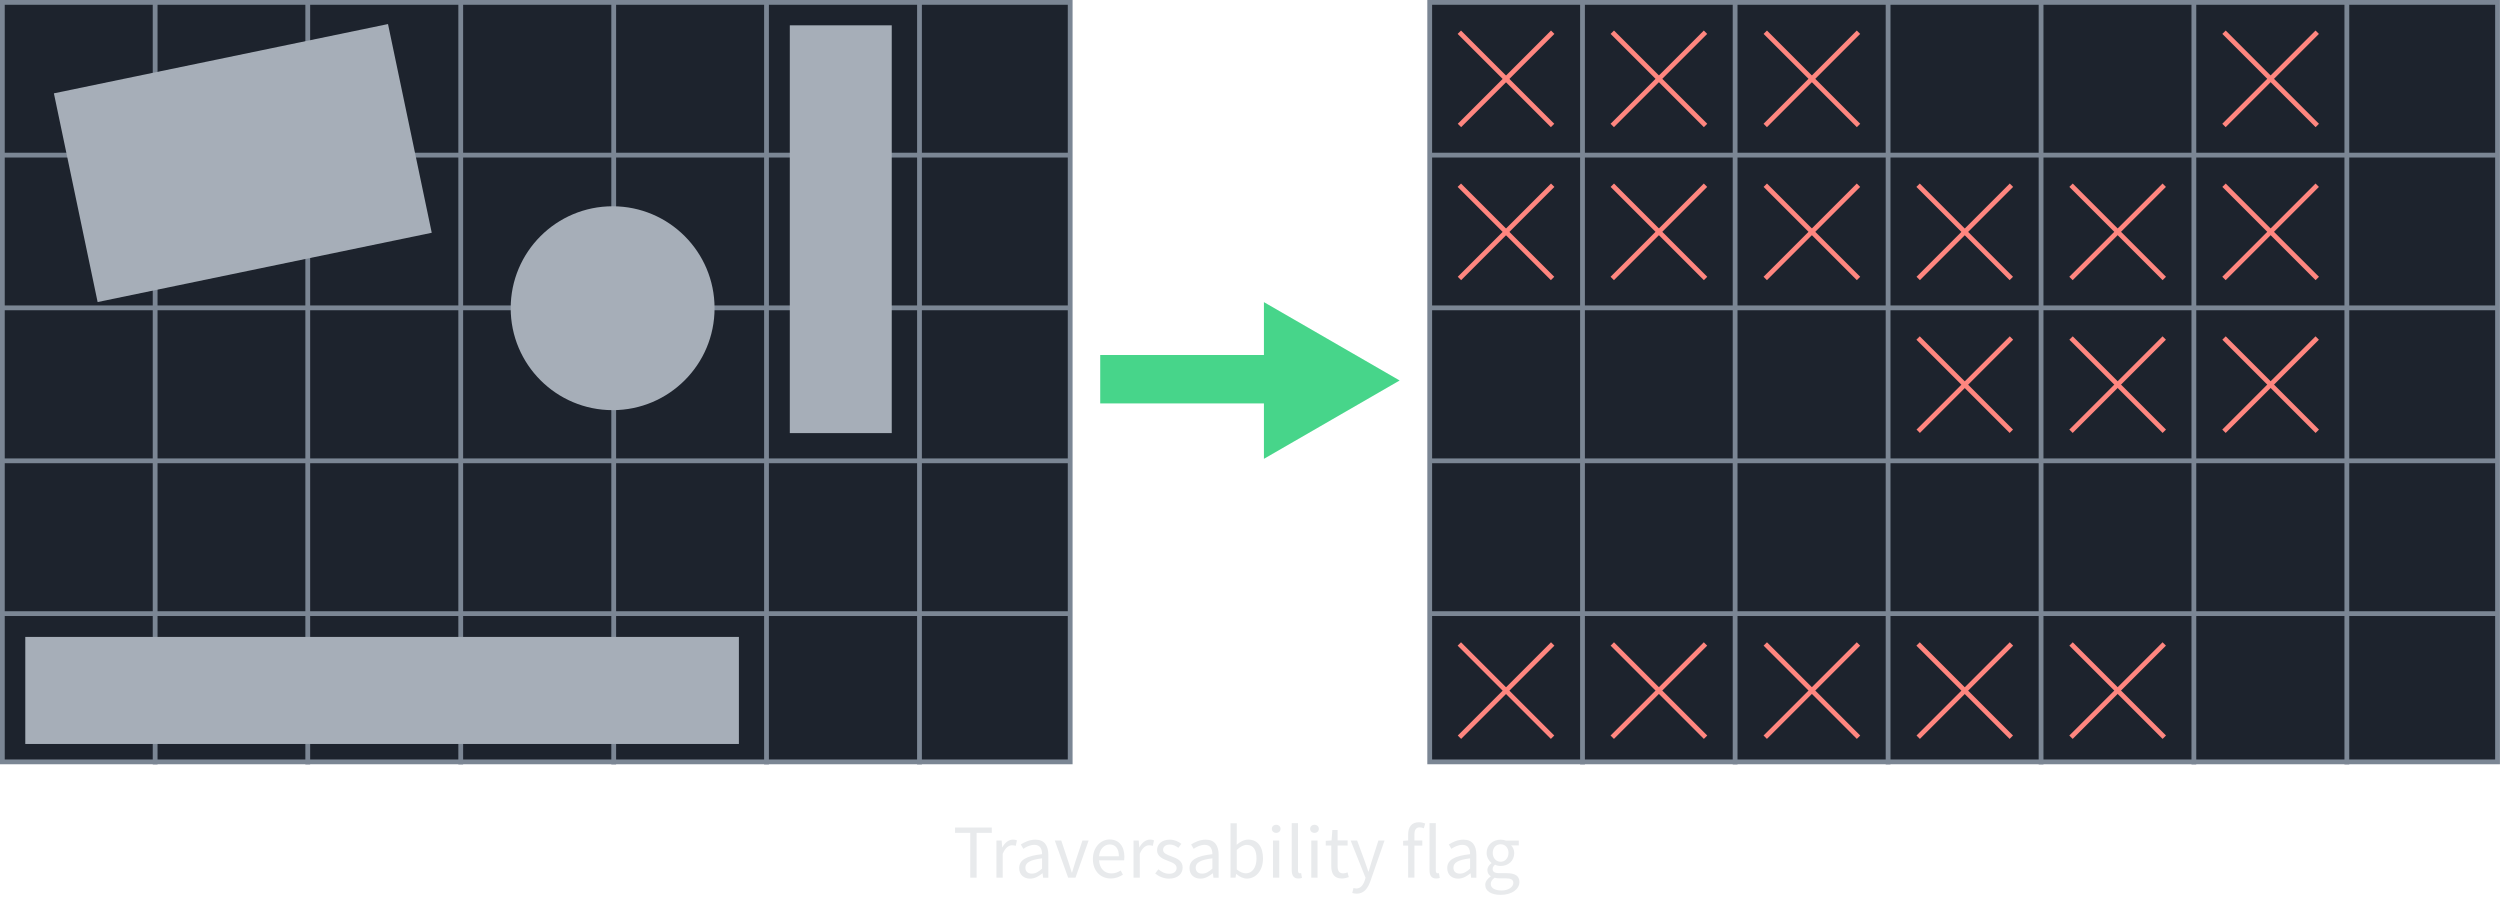
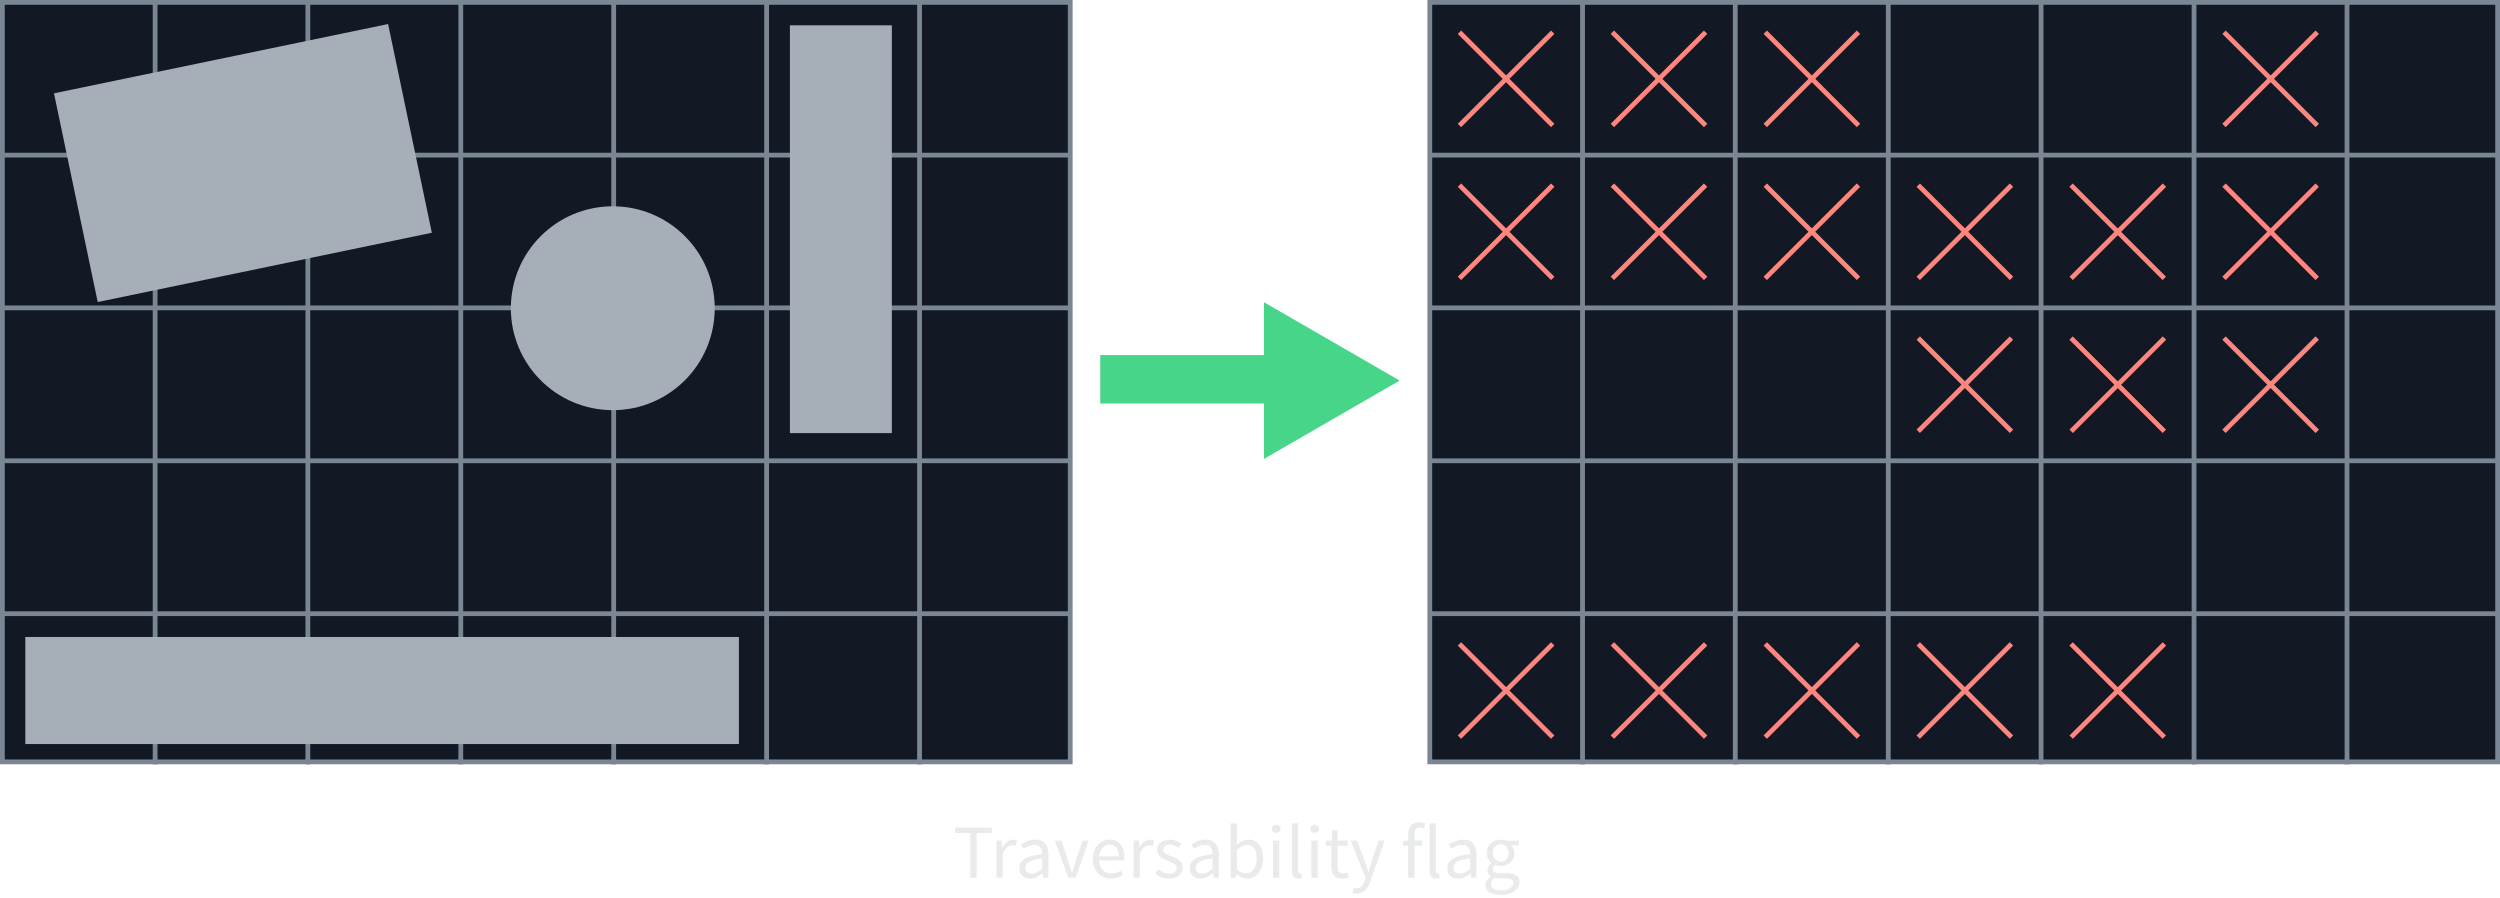
<svg xmlns="http://www.w3.org/2000/svg" width="138.42mm" height="49.68mm" version="1.1" viewBox="0 0 138.42 49.68">
-   <g transform="translate(-162.73 -90.345)">
-     <rect x="162.86" y="90.477" width="59.124" height="42.051" fill="#1d232d" stroke="#7b8694" stroke-width=".265" />
-     <g fill="none" stroke="#7b8694" stroke-width=".265">
-       <path d="m171.32 90.477v42.192" />
-       <path d="m179.77 90.477v42.192" />
-       <path d="m162.86 98.934h59.126" />
-       <path d="m162.86 107.39h59.126" />
-       <path d="m162.86 115.86h59.126" />
-       <path d="m162.86 124.32h59.126" />
-       <path d="m188.24 90.477v42.192" />
-       <path d="m196.71 90.477v42.192" />
-       <path d="m205.17 90.477v42.192" />
-       <path d="m213.64 90.477v42.192" />
-     </g>
-     <g fill="#a6aeb8">
-       <rect transform="matrix(.97917 -.20304 .20511 .97874 0 0)" x="142.6" y="127.17" width="18.893" height="11.807" />
-       <rect x="206.46" y="91.747" width="5.644" height="22.578" />
-       <rect x="164.13" y="125.61" width="39.511" height="5.927" />
-     </g>
-     <rect x="241.89" y="90.477" width="59.124" height="42.051" fill="#1d232d" stroke="#7b8694" stroke-width=".265" />
-     <g fill="none" stroke="#7b8694" stroke-width=".265">
-       <path d="m250.35 90.477v42.192" />
-       <path d="m258.8 90.477v42.192" />
-       <path d="m241.89 98.934h59.126" />
-       <path d="m241.89 107.39h59.126" />
-       <path d="m241.89 115.86h59.126" />
-       <path d="m241.89 124.32h59.126" />
-       <path d="m267.27 90.477v42.192" />
-       <path d="m275.74 90.477v42.192" />
-       <path d="m284.2 90.477v42.192" />
-       <path d="m292.67 90.477v42.192" />
-     </g>
-     <g transform="matrix(.28222 0 0 .28222 49.828 -168.85)" fill="#47d58a">
-       <rect transform="rotate(-90)" x="-997.56" y="615.9" width="9.5" height="43.5" />
-       <path transform="rotate(-90 730.52 904.44)" d="m641.9 848.56-15.372-26.625h30.744z" />
-     </g>
-     <ellipse cx="196.65" cy="107.41" rx="5.644" ry="5.644" fill="#a6aeb8" />
-     <g fill="#ff867f" fill-rule="evenodd" stroke="#ff867f" stroke-width=".265">
-       <path d="m243.53 92.129 5.163 5.163" />
-       <path d="m248.7 92.129-5.163 5.163" />
-       <path d="m252 92.129 5.163 5.163" />
-       <path d="m257.16 92.129-5.163 5.163" />
-       <path d="m260.47 92.129 5.163 5.163" />
-       <path d="m265.63 92.129-5.163 5.163" />
-       <path d="m260.47 100.6 5.163 5.163" />
-       <path d="m265.63 100.6-5.163 5.163" />
-       <path d="m252 100.6 5.163 5.163" />
-       <path d="m257.16 100.6-5.163 5.163" />
-       <path d="m243.53 100.6 5.163 5.163" />
-       <path d="m248.7 100.6-5.163 5.163" />
-       <path d="m268.93 100.6 5.163 5.163" />
-       <path d="m274.1 100.6-5.163 5.163" />
-       <path d="m277.4 100.6 5.163 5.163" />
-       <path d="m282.56 100.6-5.163 5.163" />
-       <path d="m277.4 109.06 5.163 5.163" />
-       <path d="m282.56 109.06-5.163 5.163" />
-       <path d="m268.93 109.06 5.163 5.163" />
-       <path d="m274.1 109.06-5.163 5.163" />
-       <path d="m285.87 109.06 5.163 5.163" />
-       <path d="m291.03 109.06-5.163 5.163" />
-       <path d="m285.87 100.6 5.163 5.163" />
-       <path d="m291.03 100.6-5.163 5.163" />
-       <path d="m285.87 92.129 5.163 5.163" />
-       <path d="m291.03 92.129-5.163 5.163" />
-       <path d="m277.4 126 5.163 5.163" />
-       <path d="m282.56 126-5.163 5.163" />
-       <path d="m268.93 126 5.163 5.163" />
-       <path d="m274.1 126-5.163 5.163" />
-       <path d="m260.47 126 5.163 5.163" />
-       <path d="m265.63 126-5.163 5.163" />
-       <path d="m252 126 5.163 5.163" />
-       <path d="m257.16 126-5.163 5.163" />
-       <path d="m243.53 126 5.163 5.163" />
-       <path d="m248.7 126-5.163 5.163" />
-     </g>
-     <g transform="scale(.99996 1)" fill="#e8eaec" stroke-linecap="round" stroke-width=".265" aria-label="Traversability flag">
-       <path d="m216.46 138.94h0.351v-2.481h0.842v-0.296h-2.036v0.296h0.842z" />
-       <path d="m217.91 138.94h0.347v-1.321c0.14-0.347 0.347-0.474 0.521-0.474 0.085 0 0.131 0.013 0.199 0.034l0.068-0.305c-0.068-0.03-0.131-0.042-0.22-0.042-0.233 0-0.445 0.165-0.584 0.423h-0.013l-0.03-0.373h-0.288z" />
-       <path d="m219.17 138.41c0 0.368 0.258 0.584 0.605 0.584 0.254 0 0.483-0.135 0.682-0.296h8e-3l0.03 0.246h0.288v-1.262c0-0.512-0.212-0.847-0.715-0.847-0.33 0-0.618 0.144-0.809 0.267l0.14 0.241c0.161-0.11 0.373-0.22 0.614-0.22 0.334 0 0.423 0.254 0.423 0.516-0.876 0.097-1.266 0.322-1.266 0.77zm0.343-0.025c0-0.262 0.233-0.432 0.923-0.516v0.572c-0.199 0.178-0.364 0.275-0.563 0.275-0.203 0-0.36-0.097-0.36-0.33z" />
-       <path d="m221.88 138.94h0.406l0.728-2.057h-0.343l-0.389 1.168c-0.059 0.203-0.127 0.411-0.186 0.605h-0.017c-0.064-0.195-0.131-0.402-0.191-0.605l-0.389-1.168h-0.36z" />
-       <path d="m223.25 137.91c0 0.673 0.436 1.075 0.986 1.075 0.279 0 0.5-0.097 0.677-0.212l-0.123-0.229c-0.152 0.097-0.318 0.161-0.512 0.161-0.394 0-0.66-0.279-0.686-0.724h1.389c8e-3 -0.051 0.013-0.119 0.013-0.191 0-0.588-0.296-0.965-0.821-0.965-0.47 0-0.923 0.411-0.923 1.084zm0.339-0.157c0.042-0.415 0.305-0.652 0.593-0.652 0.322 0 0.508 0.233 0.508 0.652z" />
-       <path d="m225.5 138.94h0.347v-1.321c0.14-0.347 0.347-0.474 0.521-0.474 0.085 0 0.131 0.013 0.199 0.034l0.068-0.305c-0.068-0.03-0.131-0.042-0.22-0.042-0.233 0-0.445 0.165-0.584 0.423h-0.013l-0.03-0.373h-0.288z" />
-       <path d="m226.7 138.71c0.195 0.161 0.474 0.284 0.766 0.284 0.487 0 0.754-0.279 0.754-0.614 0-0.389-0.33-0.512-0.627-0.622-0.233-0.089-0.457-0.165-0.457-0.356 0-0.157 0.119-0.296 0.377-0.296 0.182 0 0.33 0.076 0.47 0.182l0.165-0.22c-0.157-0.127-0.381-0.233-0.639-0.233-0.445 0-0.707 0.254-0.707 0.584 0 0.347 0.322 0.487 0.614 0.593 0.224 0.085 0.47 0.178 0.47 0.389 0 0.178-0.135 0.322-0.406 0.322-0.246 0-0.428-0.102-0.605-0.246z" />
-       <path d="m228.6 138.41c0 0.368 0.258 0.584 0.605 0.584 0.254 0 0.483-0.135 0.682-0.296h8e-3l0.03 0.246h0.288v-1.262c0-0.512-0.212-0.847-0.715-0.847-0.33 0-0.618 0.144-0.809 0.267l0.14 0.241c0.161-0.11 0.373-0.22 0.614-0.22 0.334 0 0.423 0.254 0.423 0.516-0.876 0.097-1.266 0.322-1.266 0.77zm0.343-0.025c0-0.262 0.233-0.432 0.923-0.516v0.572c-0.199 0.178-0.364 0.275-0.563 0.275-0.203 0-0.36-0.097-0.36-0.33z" />
-       <path d="m230.87 138.94h0.279l0.03-0.203h0.013c0.182 0.161 0.398 0.254 0.588 0.254 0.47 0 0.889-0.411 0.889-1.113 0-0.635-0.284-1.046-0.817-1.046-0.229 0-0.457 0.123-0.643 0.288l8e-3 -0.373v-0.821h-0.347zm0.347-0.457v-1.079c0.195-0.182 0.377-0.279 0.55-0.279 0.389 0 0.542 0.305 0.542 0.758 0 0.508-0.25 0.817-0.588 0.817-0.135 0-0.322-0.059-0.504-0.216z" />
-       <path d="m233.4 136.46c0.135 0 0.241-0.093 0.241-0.224 0-0.135-0.106-0.224-0.241-0.224s-0.241 0.089-0.241 0.224c0 0.131 0.106 0.224 0.241 0.224zm-0.178 2.481h0.347v-2.057h-0.347z" />
-       <path d="m234.26 138.52c0 0.301 0.106 0.466 0.368 0.466 0.093 0 0.152-0.013 0.199-0.034l-0.047-0.262c-0.038 8e-3 -0.055 8e-3 -0.076 8e-3 -0.051 0-0.097-0.042-0.097-0.152v-2.625h-0.347z" />
-       <path d="m235.52 136.46c0.135 0 0.241-0.093 0.241-0.224 0-0.135-0.106-0.224-0.241-0.224-0.135 0-0.241 0.089-0.241 0.224 0 0.131 0.106 0.224 0.241 0.224zm-0.178 2.481h0.347v-2.057h-0.347z" />
-       <path d="m236.45 138.3c0 0.406 0.148 0.686 0.588 0.686 0.127 0 0.267-0.038 0.381-0.076l-0.068-0.262c-0.068 0.025-0.161 0.055-0.233 0.055-0.237 0-0.318-0.144-0.318-0.398v-1.143h0.555v-0.284h-0.555v-0.576h-0.292l-0.042 0.576-0.322 0.021v0.262h0.305z" />
-       <path d="m237.68 139.51-0.068 0.275c0.068 0.025 0.148 0.042 0.241 0.042 0.415 0 0.627-0.309 0.77-0.715l0.775-2.227h-0.339l-0.368 1.139c-0.055 0.182-0.114 0.394-0.174 0.58h-0.017c-0.064-0.191-0.135-0.402-0.199-0.58l-0.419-1.139h-0.36l0.826 2.062-0.047 0.152c-0.085 0.254-0.233 0.44-0.466 0.44-0.051 0-0.114-0.017-0.157-0.03z" />
-       <path d="m241.65 135.94c-0.093-0.038-0.216-0.068-0.343-0.068-0.411 0-0.601 0.262-0.601 0.682v0.326l-0.279 0.021v0.262h0.279v1.774h0.347v-1.774h0.436v-0.284h-0.436v-0.326c0-0.262 0.093-0.398 0.288-0.398 0.076 0 0.157 0.017 0.233 0.051z" />
-       <path d="m241.89 138.52c0 0.301 0.106 0.466 0.368 0.466 0.093 0 0.152-0.013 0.199-0.034l-0.047-0.262c-0.038 8e-3 -0.055 8e-3 -0.076 8e-3 -0.051 0-0.097-0.042-0.097-0.152v-2.625h-0.347z" />
-       <path d="m242.87 138.41c0 0.368 0.258 0.584 0.605 0.584 0.254 0 0.483-0.135 0.682-0.296h8e-3l0.03 0.246h0.288v-1.262c0-0.512-0.212-0.847-0.715-0.847-0.33 0-0.618 0.144-0.809 0.267l0.14 0.241c0.161-0.11 0.373-0.22 0.614-0.22 0.334 0 0.423 0.254 0.423 0.516-0.876 0.097-1.266 0.322-1.266 0.77zm0.343-0.025c0-0.262 0.233-0.432 0.923-0.516v0.572c-0.199 0.178-0.364 0.275-0.563 0.275-0.203 0-0.36-0.097-0.36-0.33z" />
-       <path d="m245.28 139.29c0-0.119 0.064-0.241 0.212-0.347 0.089 0.025 0.186 0.034 0.267 0.034h0.356c0.267 0 0.415 0.064 0.415 0.254 0 0.216-0.258 0.419-0.652 0.419-0.373 0-0.597-0.14-0.597-0.36zm-0.305 0.047c0 0.356 0.347 0.555 0.851 0.555 0.639 0 1.041-0.33 1.041-0.711 0-0.343-0.241-0.491-0.72-0.491h-0.398c-0.279 0-0.364-0.093-0.364-0.224 0-0.114 0.059-0.182 0.131-0.246 0.093 0.047 0.207 0.072 0.309 0.072 0.419 0 0.754-0.275 0.754-0.715 0-0.174-0.072-0.33-0.169-0.423h0.423v-0.267h-0.715c-0.076-0.03-0.178-0.051-0.292-0.051-0.419 0-0.775 0.284-0.775 0.732 0 0.246 0.131 0.445 0.267 0.555v0.017c-0.106 0.072-0.224 0.207-0.224 0.381 0 0.161 0.08 0.271 0.182 0.334v0.017c-0.186 0.127-0.301 0.292-0.301 0.466zm0.851-1.278c-0.237 0-0.436-0.191-0.436-0.491 0-0.301 0.195-0.478 0.436-0.478s0.436 0.178 0.436 0.478c0 0.301-0.199 0.491-0.436 0.491z" />
-     </g>
+   <rect x=".132" y=".132" width="59.124" height="42.051" fill="#121824" stroke="#7b8694" stroke-width=".265" />
+   <g fill="none" stroke="#7b8694" stroke-width=".265">
+     <path d="m8.589 0.132v42.192" />
+     <path d="m17.046 0.132v42.192" />
+     <path d="m0.132 8.589h59.126" />
+     <path d="m0.132 17.046h59.126" />
+     <path d="m0.132 25.513h59.126" />
+     <path d="m0.132 33.979h59.126" />
+     <path d="m25.513 0.132v42.192" />
+     <path d="m33.979 0.132v42.192" />
+     <path d="m42.446 0.132v42.192" />
+     <path d="m50.913 0.132v42.192" />
+   </g>
+   <g fill="#a6aeb8">
+     <rect transform="matrix(.97917 -.20304 .20511 .97874 0 0)" x="1.865" y="5.666" width="18.893" height="11.807" />
+     <rect x="43.736" y="1.402" width="5.644" height="22.578" />
+     <rect x="1.402" y="35.269" width="39.511" height="5.927" />
+   </g>
+   <rect x="79.165" y=".132" width="59.124" height="42.051" fill="#121824" stroke="#7b8694" stroke-width=".265" />
+   <g fill="none" stroke="#7b8694" stroke-width=".265">
+     <path d="m87.622 0.132v42.192" />
+     <path d="m96.078 0.132v42.192" />
+     <path d="m79.165 8.589h59.126" />
+     <path d="m79.165 17.046h59.126" />
+     <path d="m79.165 25.513h59.126" />
+     <path d="m79.165 33.979h59.126" />
+     <path d="m104.55 0.132v42.192" />
+     <path d="m113.01 0.132v42.192" />
+     <path d="m121.48 0.132v42.192" />
+     <path d="m129.95 0.132v42.192" />
+   </g>
+   <g transform="matrix(.28222 0 0 .28222 -112.9 -259.19)" fill="#47d58a">
+     <rect transform="rotate(-90)" x="-997.56" y="615.9" width="9.5" height="43.5" />
+     <path transform="rotate(-90 730.52 904.44)" d="m641.9 848.56-15.372-26.625h30.744z" />
+   </g>
+   <ellipse cx="33.929" cy="17.066" rx="5.644" ry="5.644" fill="#a6aeb8" />
+   <g fill="#ff867f" fill-rule="evenodd" stroke="#ff867f" stroke-width=".265">
+     <path d="m80.807 1.784 5.163 5.163" />
+     <path d="m85.97 1.784-5.163 5.163" />
+     <path d="m89.274 1.784 5.163 5.163" />
+     <path d="m94.436 1.784-5.163 5.163" />
+     <path d="m97.74 1.784 5.163 5.163" />
+     <path d="m102.9 1.784-5.163 5.163" />
+     <path d="m97.74 10.251 5.163 5.163" />
+     <path d="m102.9 10.251-5.163 5.163" />
+     <path d="m89.274 10.251 5.163 5.163" />
+     <path d="m94.436 10.251-5.163 5.163" />
+     <path d="m80.807 10.251 5.163 5.163" />
+     <path d="m85.97 10.251-5.163 5.163" />
+     <path d="m106.21 10.251 5.163 5.163" />
+     <path d="m111.37 10.251-5.163 5.163" />
+     <path d="m114.67 10.251 5.163 5.163" />
+     <path d="m119.84 10.251-5.163 5.163" />
+     <path d="m114.67 18.718 5.163 5.163" />
+     <path d="m119.84 18.718-5.163 5.163" />
+     <path d="m106.21 18.718 5.163 5.163" />
+     <path d="m111.37 18.718-5.163 5.163" />
+     <path d="m123.14 18.718 5.163 5.163" />
+     <path d="m128.3 18.718-5.163 5.163" />
+     <path d="m123.14 10.251 5.163 5.163" />
+     <path d="m128.3 10.251-5.163 5.163" />
+     <path d="m123.14 1.784 5.163 5.163" />
+     <path d="m128.3 1.784-5.163 5.163" />
+     <path d="m114.67 35.651 5.163 5.163" />
+     <path d="m119.84 35.651-5.163 5.163" />
+     <path d="m106.21 35.651 5.163 5.163" />
+     <path d="m111.37 35.651-5.163 5.163" />
+     <path d="m97.74 35.651 5.163 5.163" />
+     <path d="m102.9 35.651-5.163 5.163" />
+     <path d="m89.274 35.651 5.163 5.163" />
+     <path d="m94.436 35.651-5.163 5.163" />
+     <path d="m80.807 35.651 5.163 5.163" />
+     <path d="m85.97 35.651-5.163 5.163" />
+   </g>
+   <g transform="scale(.99996 1)" fill="#e8eaec" stroke-linecap="round" stroke-width=".265" aria-label="Traversability flag">
+     <path d="m53.726 48.598h0.351v-2.481h0.842v-0.296h-2.036v0.296h0.842z" />
+     <path d="m55.175 48.598h0.347v-1.321c0.14-0.347 0.347-0.474 0.521-0.474 0.085 0 0.131 0.013 0.199 0.034l0.068-0.305c-0.068-0.03-0.131-0.042-0.22-0.042-0.233 0-0.445 0.165-0.584 0.423h-0.013l-0.03-0.373h-0.288z" />
+     <path d="m56.438 48.064c0 0.368 0.258 0.584 0.605 0.584 0.254 0 0.483-0.135 0.682-0.296h0.009l0.03 0.246h0.288v-1.262c0-0.512-0.212-0.847-0.715-0.847-0.33 0-0.618 0.144-0.809 0.267l0.14 0.241c0.161-0.11 0.373-0.22 0.614-0.22 0.334 0 0.423 0.254 0.423 0.516-0.876 0.097-1.266 0.322-1.266 0.77zm0.343-0.025c0-0.262 0.233-0.432 0.923-0.516v0.572c-0.199 0.178-0.364 0.275-0.563 0.275-0.203 0-0.36-0.097-0.36-0.33z" />
+     <path d="m59.15 48.598h0.406l0.728-2.057h-0.343l-0.389 1.168c-0.059 0.203-0.127 0.411-0.186 0.605h-0.017c-0.064-0.195-0.131-0.402-0.191-0.605l-0.389-1.168h-0.36z" />
+     <path d="m60.513 47.573c0 0.673 0.436 1.075 0.986 1.075 0.279 0 0.5-0.097 0.677-0.212l-0.123-0.229c-0.152 0.097-0.318 0.161-0.512 0.161-0.394 0-0.66-0.279-0.686-0.724h1.389c0.009-0.051 0.013-0.119 0.013-0.191 0-0.588-0.296-0.965-0.821-0.965-0.47 0-0.923 0.411-0.923 1.084zm0.339-0.157c0.042-0.415 0.305-0.652 0.593-0.652 0.322 0 0.508 0.233 0.508 0.652z" />
+     <path d="m62.765 48.598h0.347v-1.321c0.14-0.347 0.347-0.474 0.521-0.474 0.085 0 0.131 0.013 0.199 0.034l0.068-0.305c-0.068-0.03-0.131-0.042-0.22-0.042-0.233 0-0.445 0.165-0.584 0.423h-0.013l-0.03-0.373h-0.288z" />
+     <path d="m63.967 48.365c0.195 0.161 0.474 0.284 0.766 0.284 0.487 0 0.754-0.279 0.754-0.614 0-0.389-0.33-0.512-0.627-0.622-0.233-0.089-0.457-0.165-0.457-0.356 0-0.157 0.119-0.296 0.377-0.296 0.182 0 0.33 0.076 0.47 0.182l0.165-0.22c-0.157-0.127-0.381-0.233-0.639-0.233-0.445 0-0.707 0.254-0.707 0.584 0 0.347 0.322 0.487 0.614 0.593 0.224 0.085 0.47 0.178 0.47 0.389 0 0.178-0.135 0.322-0.406 0.322-0.246 0-0.428-0.102-0.605-0.246z" />
+     <path d="m65.872 48.064c0 0.368 0.258 0.584 0.605 0.584 0.254 0 0.483-0.135 0.682-0.296h0.009l0.03 0.246h0.288v-1.262c0-0.512-0.212-0.847-0.715-0.847-0.33 0-0.618 0.144-0.809 0.267l0.14 0.241c0.161-0.11 0.373-0.22 0.614-0.22 0.334 0 0.423 0.254 0.423 0.516-0.876 0.097-1.266 0.322-1.266 0.77zm0.343-0.025c0-0.262 0.233-0.432 0.923-0.516v0.572c-0.199 0.178-0.364 0.275-0.563 0.275-0.203 0-0.36-0.097-0.36-0.33z" />
+     <path d="m68.14 48.598h0.279l0.03-0.203h0.013c0.182 0.161 0.398 0.254 0.588 0.254 0.47 0 0.889-0.411 0.889-1.113 0-0.635-0.284-1.046-0.817-1.046-0.229 0-0.457 0.123-0.643 0.288l0.009-0.373v-0.821h-0.347zm0.347-0.457v-1.079c0.195-0.182 0.377-0.279 0.55-0.279 0.389 0 0.542 0.305 0.542 0.758 0 0.508-0.25 0.817-0.588 0.817-0.135 0-0.322-0.059-0.504-0.216z" />
+     <path d="m70.666 46.117c0.135 0 0.241-0.093 0.241-0.224 0-0.135-0.106-0.224-0.241-0.224-0.135 0-0.241 0.089-0.241 0.224 0 0.131 0.106 0.224 0.241 0.224zm-0.178 2.481h0.347v-2.057h-0.347z" />
+     <path d="m71.53 48.183c0 0.301 0.106 0.466 0.368 0.466 0.093 0 0.152-0.013 0.199-0.034l-0.047-0.262c-0.038 0.009-0.055 0.009-0.076 0.009-0.051 0-0.097-0.042-0.097-0.152v-2.625h-0.347z" />
+     <path d="m72.79 46.117c0.135 0 0.241-0.093 0.241-0.224 0-0.135-0.106-0.224-0.241-0.224-0.135 0-0.241 0.089-0.241 0.224 0 0.131 0.106 0.224 0.241 0.224zm-0.178 2.481h0.347v-2.057h-0.347z" />
+     <path d="m73.714 47.963c0 0.406 0.148 0.686 0.588 0.686 0.127 0 0.267-0.038 0.381-0.076l-0.068-0.262c-0.068 0.025-0.161 0.055-0.233 0.055-0.237 0-0.318-0.144-0.318-0.398v-1.143h0.555v-0.284h-0.555v-0.576h-0.292l-0.042 0.576-0.322 0.021v0.262h0.305z" />
+     <path d="m74.945 49.165-0.068 0.275c0.068 0.025 0.148 0.042 0.241 0.042 0.415 0 0.627-0.309 0.77-0.715l0.775-2.227h-0.339l-0.368 1.139c-0.055 0.182-0.114 0.394-0.174 0.58h-0.017c-0.064-0.191-0.135-0.402-0.199-0.58l-0.419-1.139h-0.36l0.826 2.062-0.047 0.152c-0.085 0.254-0.233 0.44-0.466 0.44-0.051 0-0.114-0.017-0.157-0.03z" />
+     <path d="m78.916 45.6c-0.093-0.038-0.216-0.068-0.343-0.068-0.411 0-0.601 0.262-0.601 0.682v0.326l-0.279 0.021v0.262h0.279v1.774h0.347v-1.774h0.436v-0.284h-0.436v-0.326c0-0.262 0.093-0.398 0.288-0.398 0.076 0 0.157 0.017 0.233 0.051z" />
+     <path d="m79.153 48.183c0 0.301 0.106 0.466 0.368 0.466 0.093 0 0.152-0.013 0.199-0.034l-0.047-0.262c-0.038 0.009-0.055 0.009-0.076 0.009-0.051 0-0.097-0.042-0.097-0.152v-2.625h-0.347z" />
+     <path d="m80.134 48.064c0 0.368 0.258 0.584 0.605 0.584 0.254 0 0.483-0.135 0.682-0.296h0.009l0.03 0.246h0.288v-1.262c0-0.512-0.212-0.847-0.715-0.847-0.33 0-0.618 0.144-0.809 0.267l0.14 0.241c0.161-0.11 0.373-0.22 0.614-0.22 0.334 0 0.423 0.254 0.423 0.516-0.876 0.097-1.266 0.322-1.266 0.77zm0.343-0.025c0-0.262 0.233-0.432 0.923-0.516v0.572c-0.199 0.178-0.364 0.275-0.563 0.275-0.203 0-0.36-0.097-0.36-0.33z" />
+     <path d="m82.55 48.945c0-0.119 0.064-0.241 0.212-0.347 0.089 0.025 0.186 0.034 0.267 0.034h0.356c0.267 0 0.415 0.064 0.415 0.254 0 0.216-0.258 0.419-0.652 0.419-0.373 0-0.597-0.14-0.597-0.36zm-0.305 0.047c0 0.356 0.347 0.555 0.851 0.555 0.639 0 1.041-0.33 1.041-0.711 0-0.343-0.241-0.491-0.72-0.491h-0.398c-0.279 0-0.364-0.093-0.364-0.224 0-0.114 0.059-0.182 0.131-0.246 0.093 0.047 0.207 0.072 0.309 0.072 0.419 0 0.754-0.275 0.754-0.715 0-0.174-0.072-0.33-0.169-0.423h0.423v-0.267h-0.715c-0.076-0.03-0.178-0.051-0.292-0.051-0.419 0-0.775 0.284-0.775 0.732 0 0.246 0.131 0.445 0.267 0.555v0.017c-0.106 0.072-0.224 0.207-0.224 0.381 0 0.161 0.08 0.271 0.182 0.334v0.017c-0.186 0.127-0.301 0.292-0.301 0.466zm0.851-1.278c-0.237 0-0.436-0.191-0.436-0.491 0-0.301 0.195-0.478 0.436-0.478 0.241 0 0.436 0.178 0.436 0.478 0 0.301-0.199 0.491-0.436 0.491z" />
  </g>
</svg>
